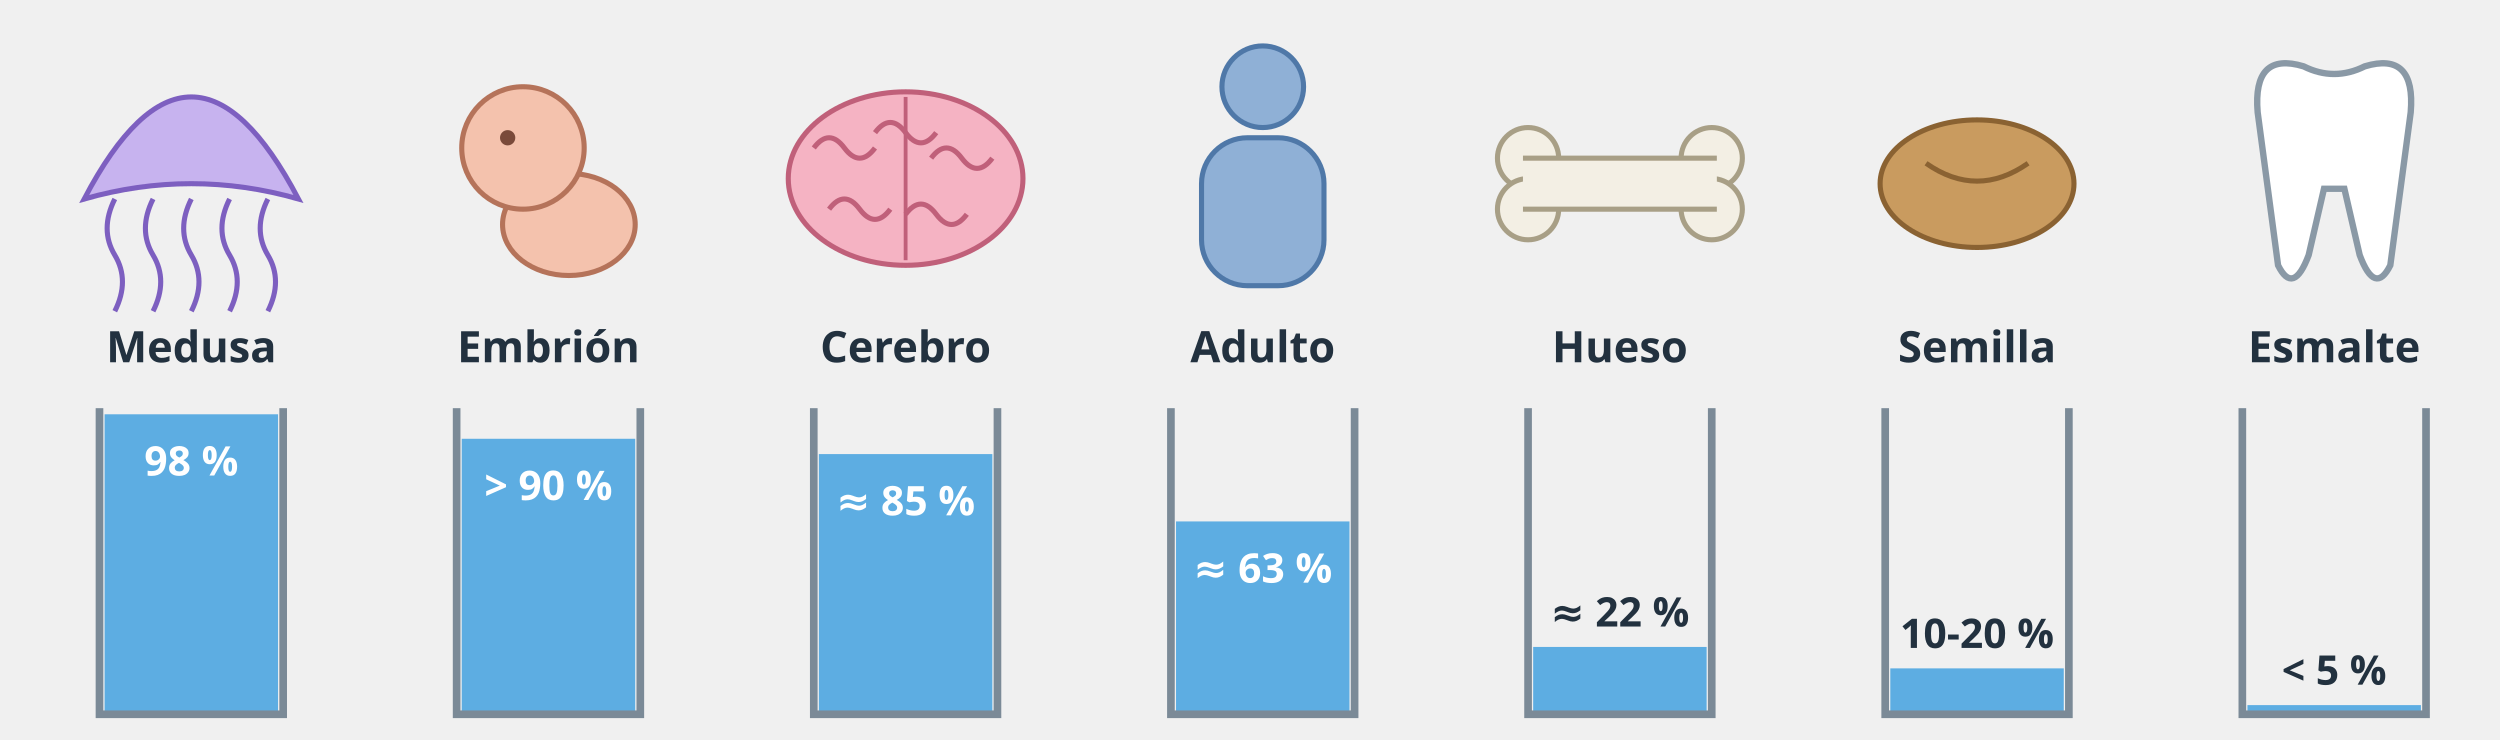
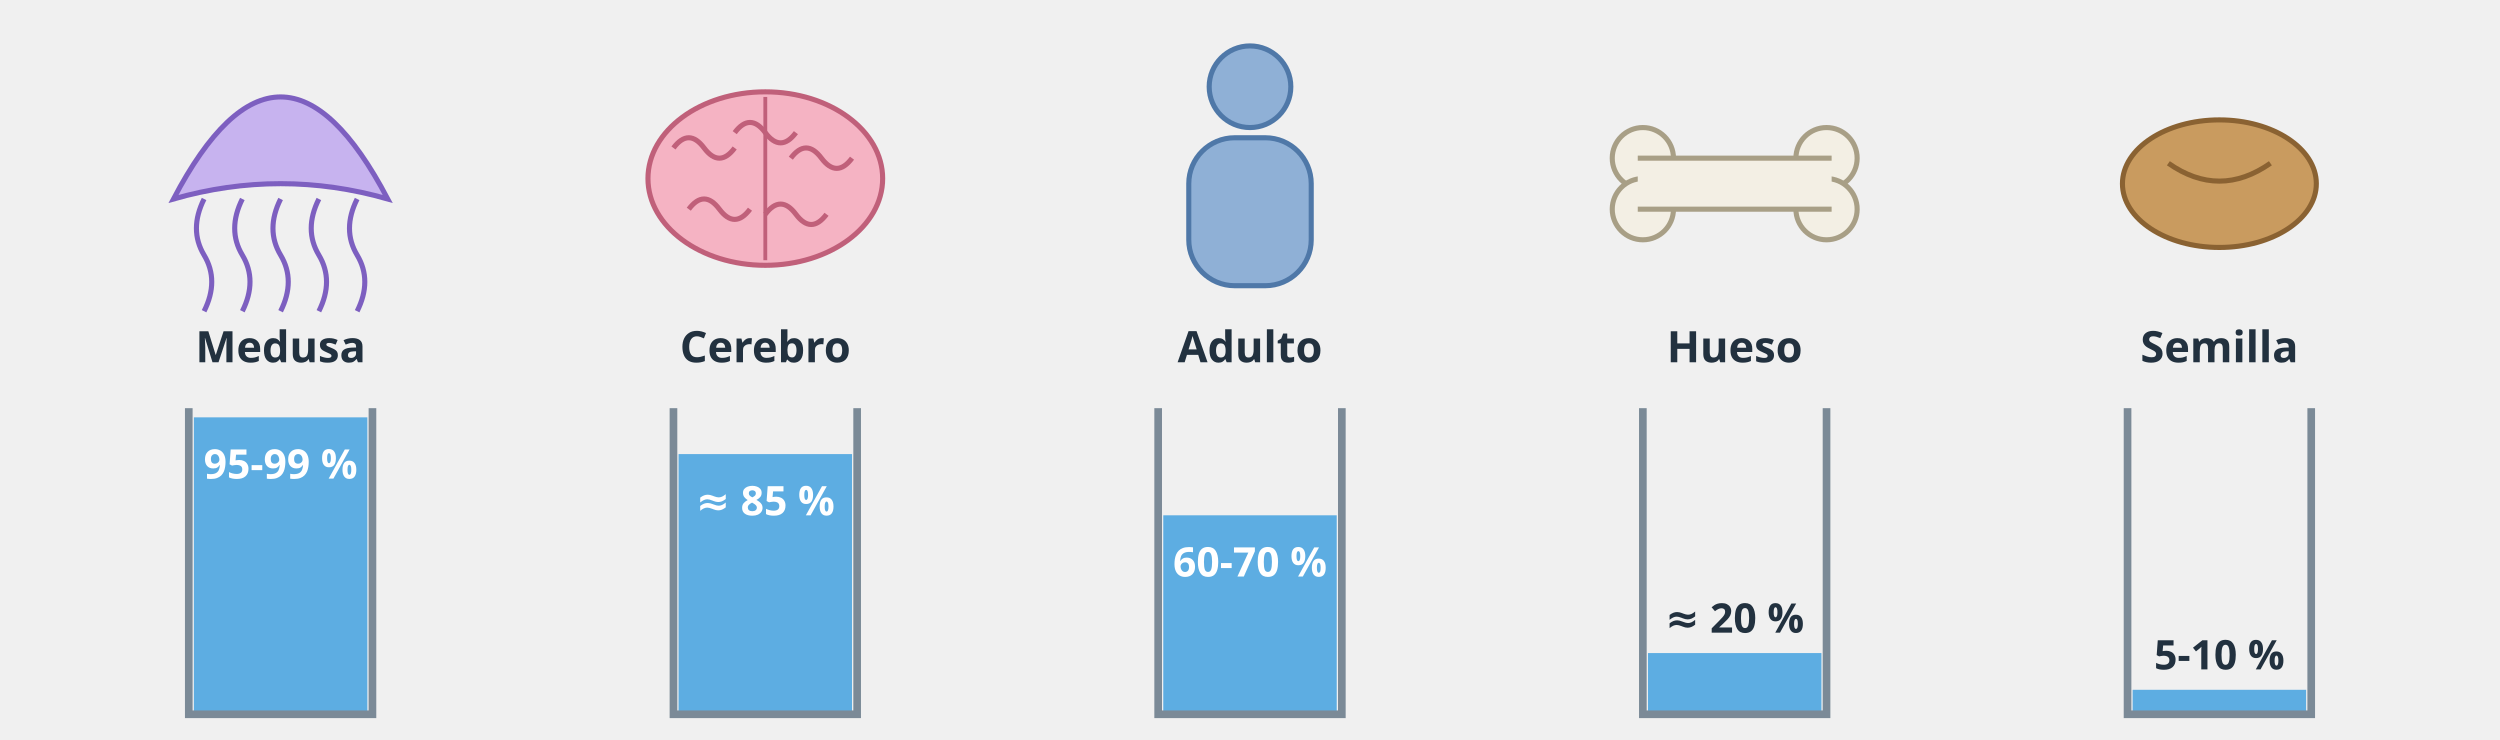
<svg xmlns="http://www.w3.org/2000/svg" viewBox="0 0 980 290" role="img" font-family="Nunito, 'Segoe UI', system-ui, sans-serif">
  <defs>
    <marker id="fl" viewBox="0 0 10 10" refX="8" refY="5" markerWidth="7" markerHeight="7" orient="auto-start-reverse">
      <path d="M0,0 L10,5 L0,10 z" fill="#2a7fc1" />
    </marker>
    <marker id="fk" viewBox="0 0 10 10" refX="8" refY="5" markerWidth="7" markerHeight="7" orient="auto-start-reverse">
      <path d="M0,0 L10,5 L0,10 z" fill="#22313f" />
    </marker>
    <radialGradient id="gO" cx="35%" cy="35%" r="70%">
      <stop offset="0" stop-color="#f08a7e" />
      <stop offset="1" stop-color="#c0392b" />
    </radialGradient>
    <radialGradient id="gH" cx="35%" cy="35%" r="70%">
      <stop offset="0" stop-color="#ffffff" />
      <stop offset="1" stop-color="#d5dde3" />
    </radialGradient>
  </defs>
-   <path d="M33,78 Q75,-2 117,78 Q75,66 33,78z" fill="#c7b3ef" stroke="#7d5fc0" stroke-width="2" />
-   <path d="M45,78 q-6,12 0,22 q6,10 0,22" fill="none" stroke="#7d5fc0" stroke-width="2" />
-   <path d="M60,78 q-6,12 0,22 q6,10 0,22" fill="none" stroke="#7d5fc0" stroke-width="2" />
-   <path d="M75,78 q-6,12 0,22 q6,10 0,22" fill="none" stroke="#7d5fc0" stroke-width="2" />
-   <path d="M90,78 q-6,12 0,22 q6,10 0,22" fill="none" stroke="#7d5fc0" stroke-width="2" />
-   <path d="M105,78 q-6,12 0,22 q6,10 0,22" fill="none" stroke="#7d5fc0" stroke-width="2" />
-   <text x="75.0" y="142.0" font-size="17" text-anchor="middle" font-weight="900" fill="#22313f">Medusa</text>
-   <rect x="41" y="162.4" width="68" height="117.6" fill="#5dade2" />
-   <path d="M39,160 V280 H111 V160" fill="none" stroke="#7b8a97" stroke-width="3" />
-   <text x="75.0" y="186.4" font-size="16" text-anchor="middle" font-weight="900" fill="#fff">98 %</text>
-   <ellipse cx="223" cy="88" rx="26" ry="20" fill="#f4c2ad" stroke="#b5735a" stroke-width="2" />
-   <circle cx="205" cy="58" r="24" fill="#f4c2ad" stroke="#b5735a" stroke-width="2" />
-   <circle cx="199" cy="54" r="3" fill="#7a4a3a" />
-   <text x="215.0" y="142.0" font-size="17" text-anchor="middle" font-weight="900" fill="#22313f">Embrión</text>
-   <rect x="181" y="172.0" width="68" height="108.0" fill="#5dade2" />
-   <path d="M179,160 V280 H251 V160" fill="none" stroke="#7b8a97" stroke-width="3" />
-   <text x="215.0" y="196.0" font-size="16" text-anchor="middle" font-weight="900" fill="#fff">&gt; 90 %</text>
-   <ellipse cx="355" cy="70" rx="46" ry="34" fill="#f5b3c3" stroke="#c0607a" stroke-width="2" />
-   <path d="M319,58 q6,-8 12,0 q6,8 12,0" fill="none" stroke="#c0607a" stroke-width="2" />
-   <path d="M343,52 q6,-8 12,0 q6,8 12,0" fill="none" stroke="#c0607a" stroke-width="2" />
-   <path d="M365,62 q6,-8 12,0 q6,8 12,0" fill="none" stroke="#c0607a" stroke-width="2" />
-   <path d="M325,82 q6,-8 12,0 q6,8 12,0" fill="none" stroke="#c0607a" stroke-width="2" />
-   <path d="M355,84 q6,-8 12,0 q6,8 12,0" fill="none" stroke="#c0607a" stroke-width="2" />
-   <line x1="355" y1="38" x2="355" y2="102" stroke="#c0607a" stroke-width="1.5" />
-   <text x="355.0" y="142.0" font-size="17" text-anchor="middle" font-weight="900" fill="#22313f">Cerebro</text>
-   <rect x="321" y="178.0" width="68" height="102.0" fill="#5dade2" />
-   <path d="M319,160 V280 H391 V160" fill="none" stroke="#7b8a97" stroke-width="3" />
-   <text x="355.0" y="202.0" font-size="16" text-anchor="middle" font-weight="900" fill="#fff">≈ 85 %</text>
-   <circle cx="495" cy="34" r="16" fill="#8fb0d6" stroke="#4f78a8" stroke-width="2" />
-   <rect x="471" y="54" width="48" height="58" rx="18" fill="#8fb0d6" stroke="#4f78a8" stroke-width="2" />
-   <text x="495.0" y="142.0" font-size="17" text-anchor="middle" font-weight="900" fill="#22313f">Adulto</text>
-   <rect x="461" y="204.4" width="68" height="75.6" fill="#5dade2" />
-   <path d="M459,160 V280 H531 V160" fill="none" stroke="#7b8a97" stroke-width="3" />
-   <text x="495.0" y="228.4" font-size="16" text-anchor="middle" font-weight="900" fill="#fff">≈ 63 %</text>
-   <circle cx="599" cy="62" r="12" fill="#f3efe4" stroke="#a89f86" stroke-width="2" />
-   <circle cx="599" cy="82" r="12" fill="#f3efe4" stroke="#a89f86" stroke-width="2" />
-   <circle cx="671" cy="62" r="12" fill="#f3efe4" stroke="#a89f86" stroke-width="2" />
-   <circle cx="671" cy="82" r="12" fill="#f3efe4" stroke="#a89f86" stroke-width="2" />
-   <rect x="597" y="62" width="76" height="20" fill="#f3efe4" />
-   <line x1="597" y1="62" x2="673" y2="62" stroke="#a89f86" stroke-width="2" />
-   <line x1="597" y1="82" x2="673" y2="82" stroke="#a89f86" stroke-width="2" />
-   <text x="635.0" y="142.0" font-size="17" text-anchor="middle" font-weight="900" fill="#22313f">Hueso</text>
-   <rect x="601" y="253.6" width="68" height="26.4" fill="#5dade2" />
-   <path d="M599,160 V280 H671 V160" fill="none" stroke="#7b8a97" stroke-width="3" />
-   <text x="635.0" y="245.6" font-size="16" text-anchor="middle" font-weight="900" fill="#22313f">≈ 22 %</text>
-   <ellipse cx="775" cy="72" rx="38" ry="25" fill="#c99b5f" stroke="#8a6232" stroke-width="2" />
-   <path d="M755,64 q20,14 40,0" fill="none" stroke="#8a6232" stroke-width="2" />
-   <text x="775.0" y="142.0" font-size="17" text-anchor="middle" font-weight="900" fill="#22313f">Semilla</text>
-   <rect x="741" y="262.0" width="68" height="18.0" fill="#5dade2" />
-   <path d="M739,160 V280 H811 V160" fill="none" stroke="#7b8a97" stroke-width="3" />
-   <text x="775.0" y="254.0" font-size="16" text-anchor="middle" font-weight="900" fill="#22313f">10-20 %</text>
-   <path d="M885,44 Q883,20 903,26 Q915,32 927,26 Q947,20 945,44 L937,104 Q931,116 925,100 L919,74 L911,74 L905,100 Q899,116 893,104 Z" fill="#ffffff" stroke="#8a99a6" stroke-width="2.5" />
-   <text x="915.0" y="142.0" font-size="17" text-anchor="middle" font-weight="900" fill="#22313f">Esmalte</text>
-   <rect x="881" y="276.4" width="68" height="3.6" fill="#5dade2" />
-   <path d="M879,160 V280 H951 V160" fill="none" stroke="#7b8a97" stroke-width="3" />
-   <text x="915.0" y="268.4" font-size="16" text-anchor="middle" font-weight="900" fill="#22313f">&lt; 5 %</text>
+   <path d="M68,78 Q110,-2 152,78 Q110,66 68,78z" fill="#c7b3ef" stroke="#7d5fc0" stroke-width="2" />
+   <path d="M80,78 q-6,12 0,22 q6,10 0,22" fill="none" stroke="#7d5fc0" stroke-width="2" />
+   <path d="M95,78 q-6,12 0,22 q6,10 0,22" fill="none" stroke="#7d5fc0" stroke-width="2" />
+   <path d="M110,78 q-6,12 0,22 q6,10 0,22" fill="none" stroke="#7d5fc0" stroke-width="2" />
+   <path d="M125,78 q-6,12 0,22 q6,10 0,22" fill="none" stroke="#7d5fc0" stroke-width="2" />
+   <path d="M140,78 q-6,12 0,22 q6,10 0,22" fill="none" stroke="#7d5fc0" stroke-width="2" />
+   <text x="110.0" y="142.0" font-size="17" text-anchor="middle" font-weight="900" fill="#22313f">Medusa</text>
+   <rect x="76" y="163.6" width="68" height="116.4" fill="#5dade2" />
+   <path d="M74,160 V280 H146 V160" fill="none" stroke="#7b8a97" stroke-width="3" />
+   <text x="110.0" y="187.6" font-size="16" text-anchor="middle" font-weight="900" fill="#fff">95-99 %</text>
+   <ellipse cx="300" cy="70" rx="46" ry="34" fill="#f5b3c3" stroke="#c0607a" stroke-width="2" />
+   <path d="M264,58 q6,-8 12,0 q6,8 12,0" fill="none" stroke="#c0607a" stroke-width="2" />
+   <path d="M288,52 q6,-8 12,0 q6,8 12,0" fill="none" stroke="#c0607a" stroke-width="2" />
+   <path d="M310,62 q6,-8 12,0 q6,8 12,0" fill="none" stroke="#c0607a" stroke-width="2" />
+   <path d="M270,82 q6,-8 12,0 q6,8 12,0" fill="none" stroke="#c0607a" stroke-width="2" />
+   <path d="M300,84 q6,-8 12,0 q6,8 12,0" fill="none" stroke="#c0607a" stroke-width="2" />
+   <line x1="300" y1="38" x2="300" y2="102" stroke="#c0607a" stroke-width="1.5" />
+   <text x="300.0" y="142.0" font-size="17" text-anchor="middle" font-weight="900" fill="#22313f">Cerebro</text>
+   <rect x="266" y="178.0" width="68" height="102.0" fill="#5dade2" />
+   <path d="M264,160 V280 H336 V160" fill="none" stroke="#7b8a97" stroke-width="3" />
+   <text x="300.0" y="202.0" font-size="16" text-anchor="middle" font-weight="900" fill="#fff">≈ 85 %</text>
+   <circle cx="490" cy="34" r="16" fill="#8fb0d6" stroke="#4f78a8" stroke-width="2" />
+   <rect x="466" y="54" width="48" height="58" rx="18" fill="#8fb0d6" stroke="#4f78a8" stroke-width="2" />
+   <text x="490.0" y="142.0" font-size="17" text-anchor="middle" font-weight="900" fill="#22313f">Adulto</text>
+   <rect x="456" y="202.0" width="68" height="78.0" fill="#5dade2" />
+   <path d="M454,160 V280 H526 V160" fill="none" stroke="#7b8a97" stroke-width="3" />
+   <text x="490.0" y="226.0" font-size="16" text-anchor="middle" font-weight="900" fill="#fff">60-70 %</text>
+   <circle cx="644" cy="62" r="12" fill="#f3efe4" stroke="#a89f86" stroke-width="2" />
+   <circle cx="644" cy="82" r="12" fill="#f3efe4" stroke="#a89f86" stroke-width="2" />
+   <circle cx="716" cy="62" r="12" fill="#f3efe4" stroke="#a89f86" stroke-width="2" />
+   <circle cx="716" cy="82" r="12" fill="#f3efe4" stroke="#a89f86" stroke-width="2" />
+   <rect x="642" y="62" width="76" height="20" fill="#f3efe4" />
+   <line x1="642" y1="62" x2="718" y2="62" stroke="#a89f86" stroke-width="2" />
+   <line x1="642" y1="82" x2="718" y2="82" stroke="#a89f86" stroke-width="2" />
+   <text x="680.0" y="142.0" font-size="17" text-anchor="middle" font-weight="900" fill="#22313f">Hueso</text>
+   <rect x="646" y="256.0" width="68" height="24.0" fill="#5dade2" />
+   <path d="M644,160 V280 H716 V160" fill="none" stroke="#7b8a97" stroke-width="3" />
+   <text x="680.0" y="248.0" font-size="16" text-anchor="middle" font-weight="900" fill="#22313f">≈ 20 %</text>
+   <ellipse cx="870" cy="72" rx="38" ry="25" fill="#c99b5f" stroke="#8a6232" stroke-width="2" />
+   <path d="M850,64 q20,14 40,0" fill="none" stroke="#8a6232" stroke-width="2" />
+   <text x="870.0" y="142.0" font-size="17" text-anchor="middle" font-weight="900" fill="#22313f">Semilla</text>
+   <rect x="836" y="270.4" width="68" height="9.6" fill="#5dade2" />
+   <path d="M834,160 V280 H906 V160" fill="none" stroke="#7b8a97" stroke-width="3" />
+   <text x="870.0" y="262.4" font-size="16" text-anchor="middle" font-weight="900" fill="#22313f">5-10 %</text>
</svg>
